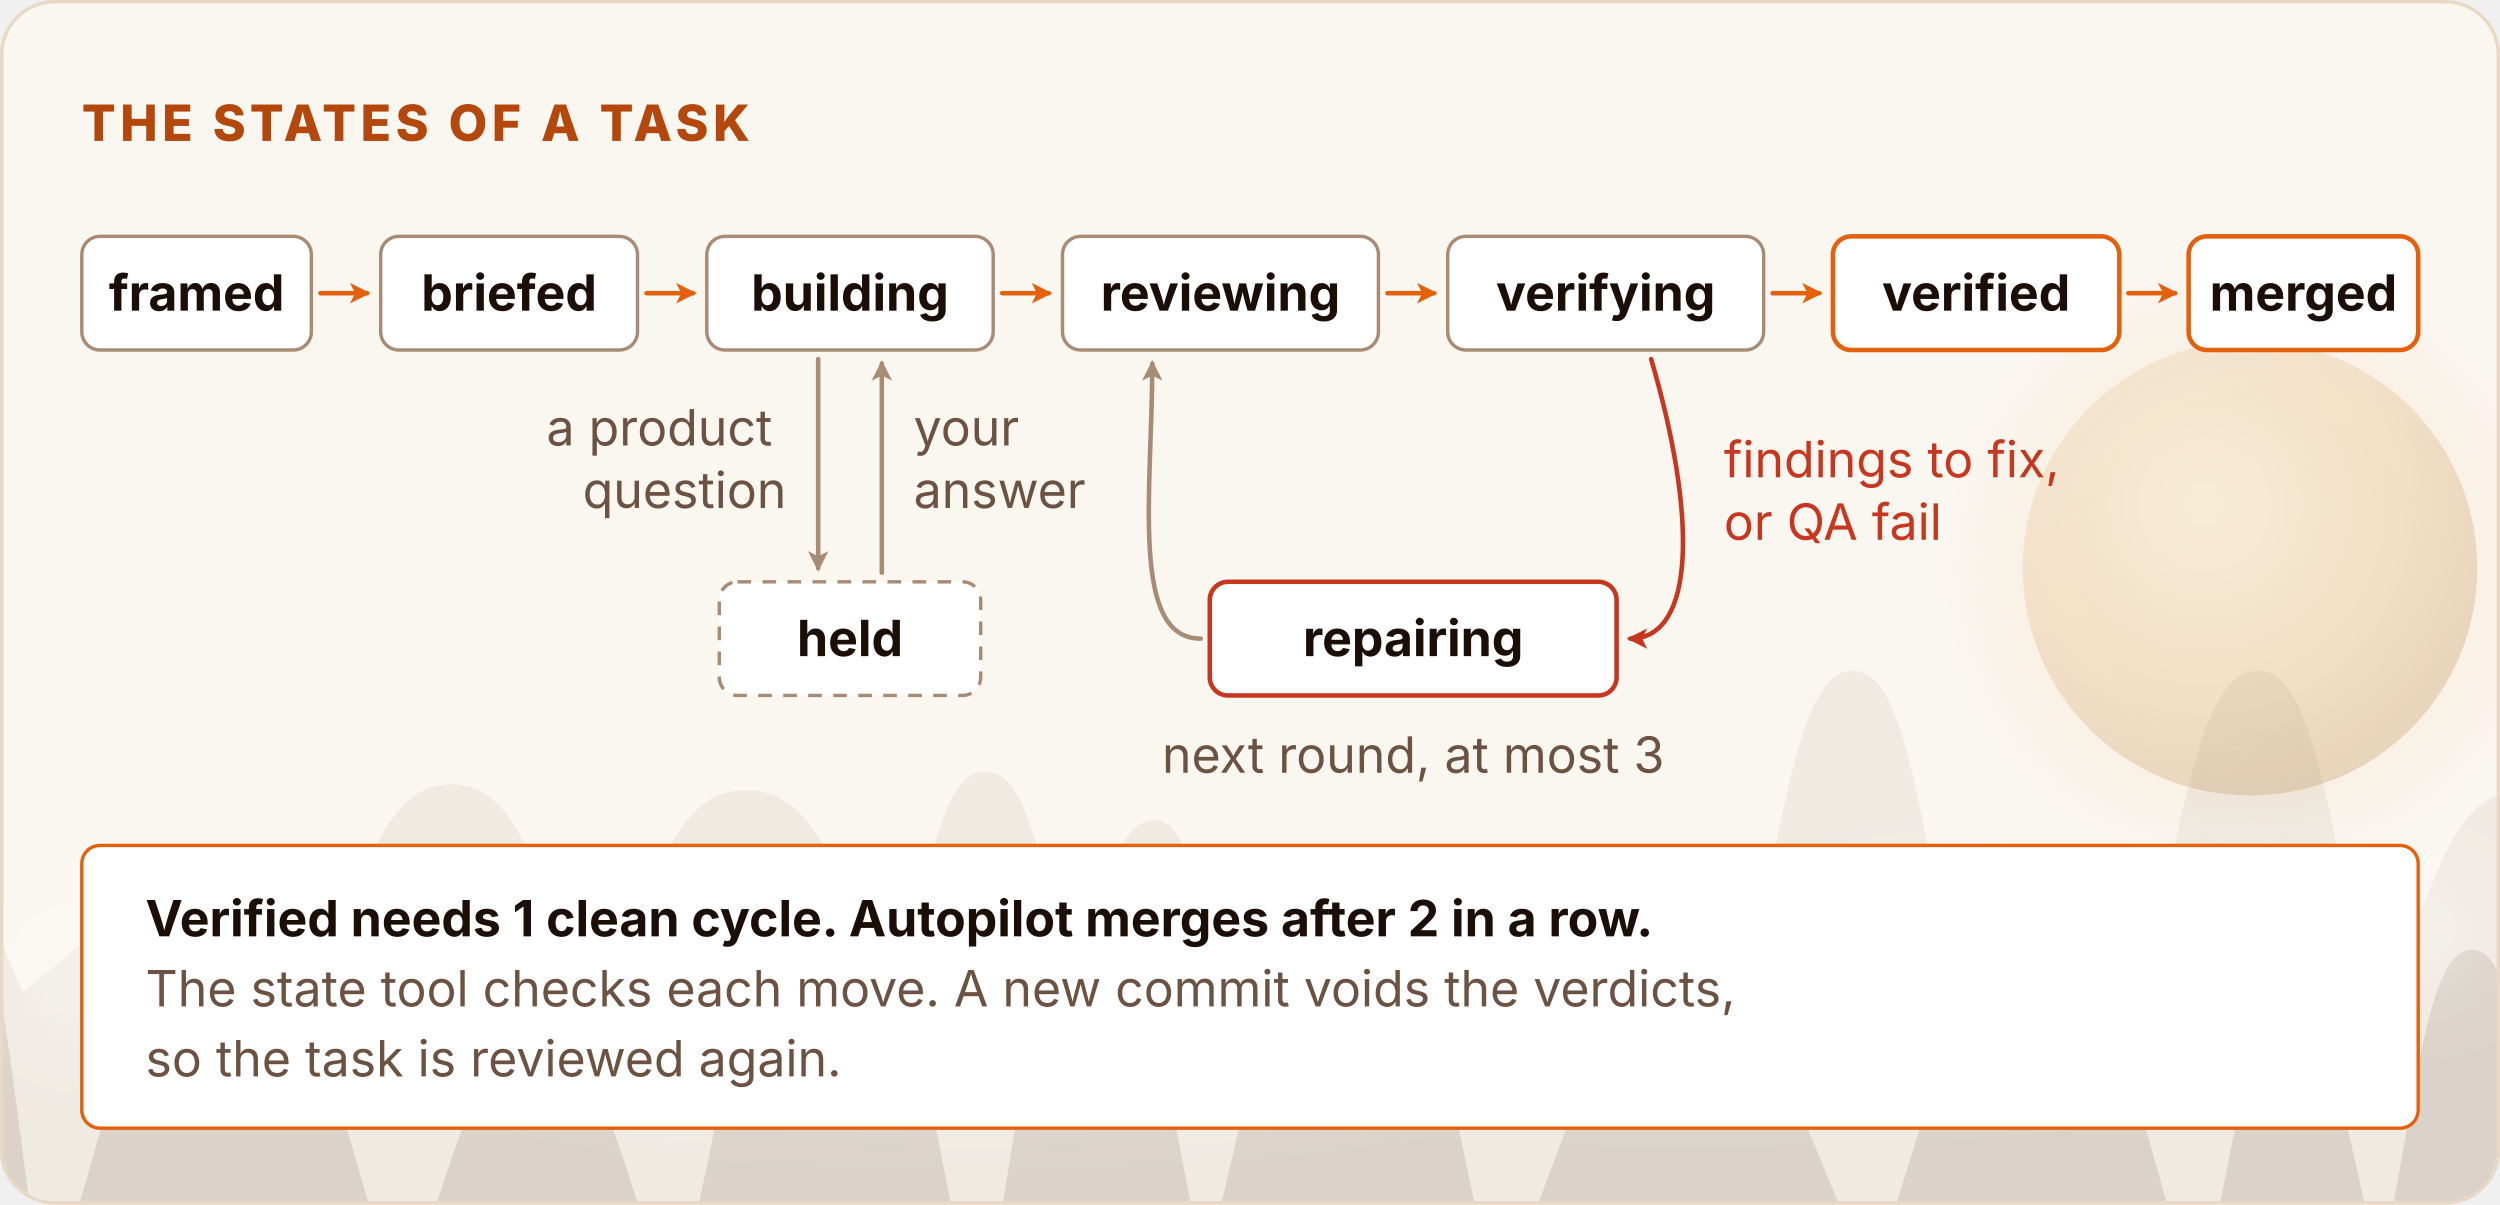
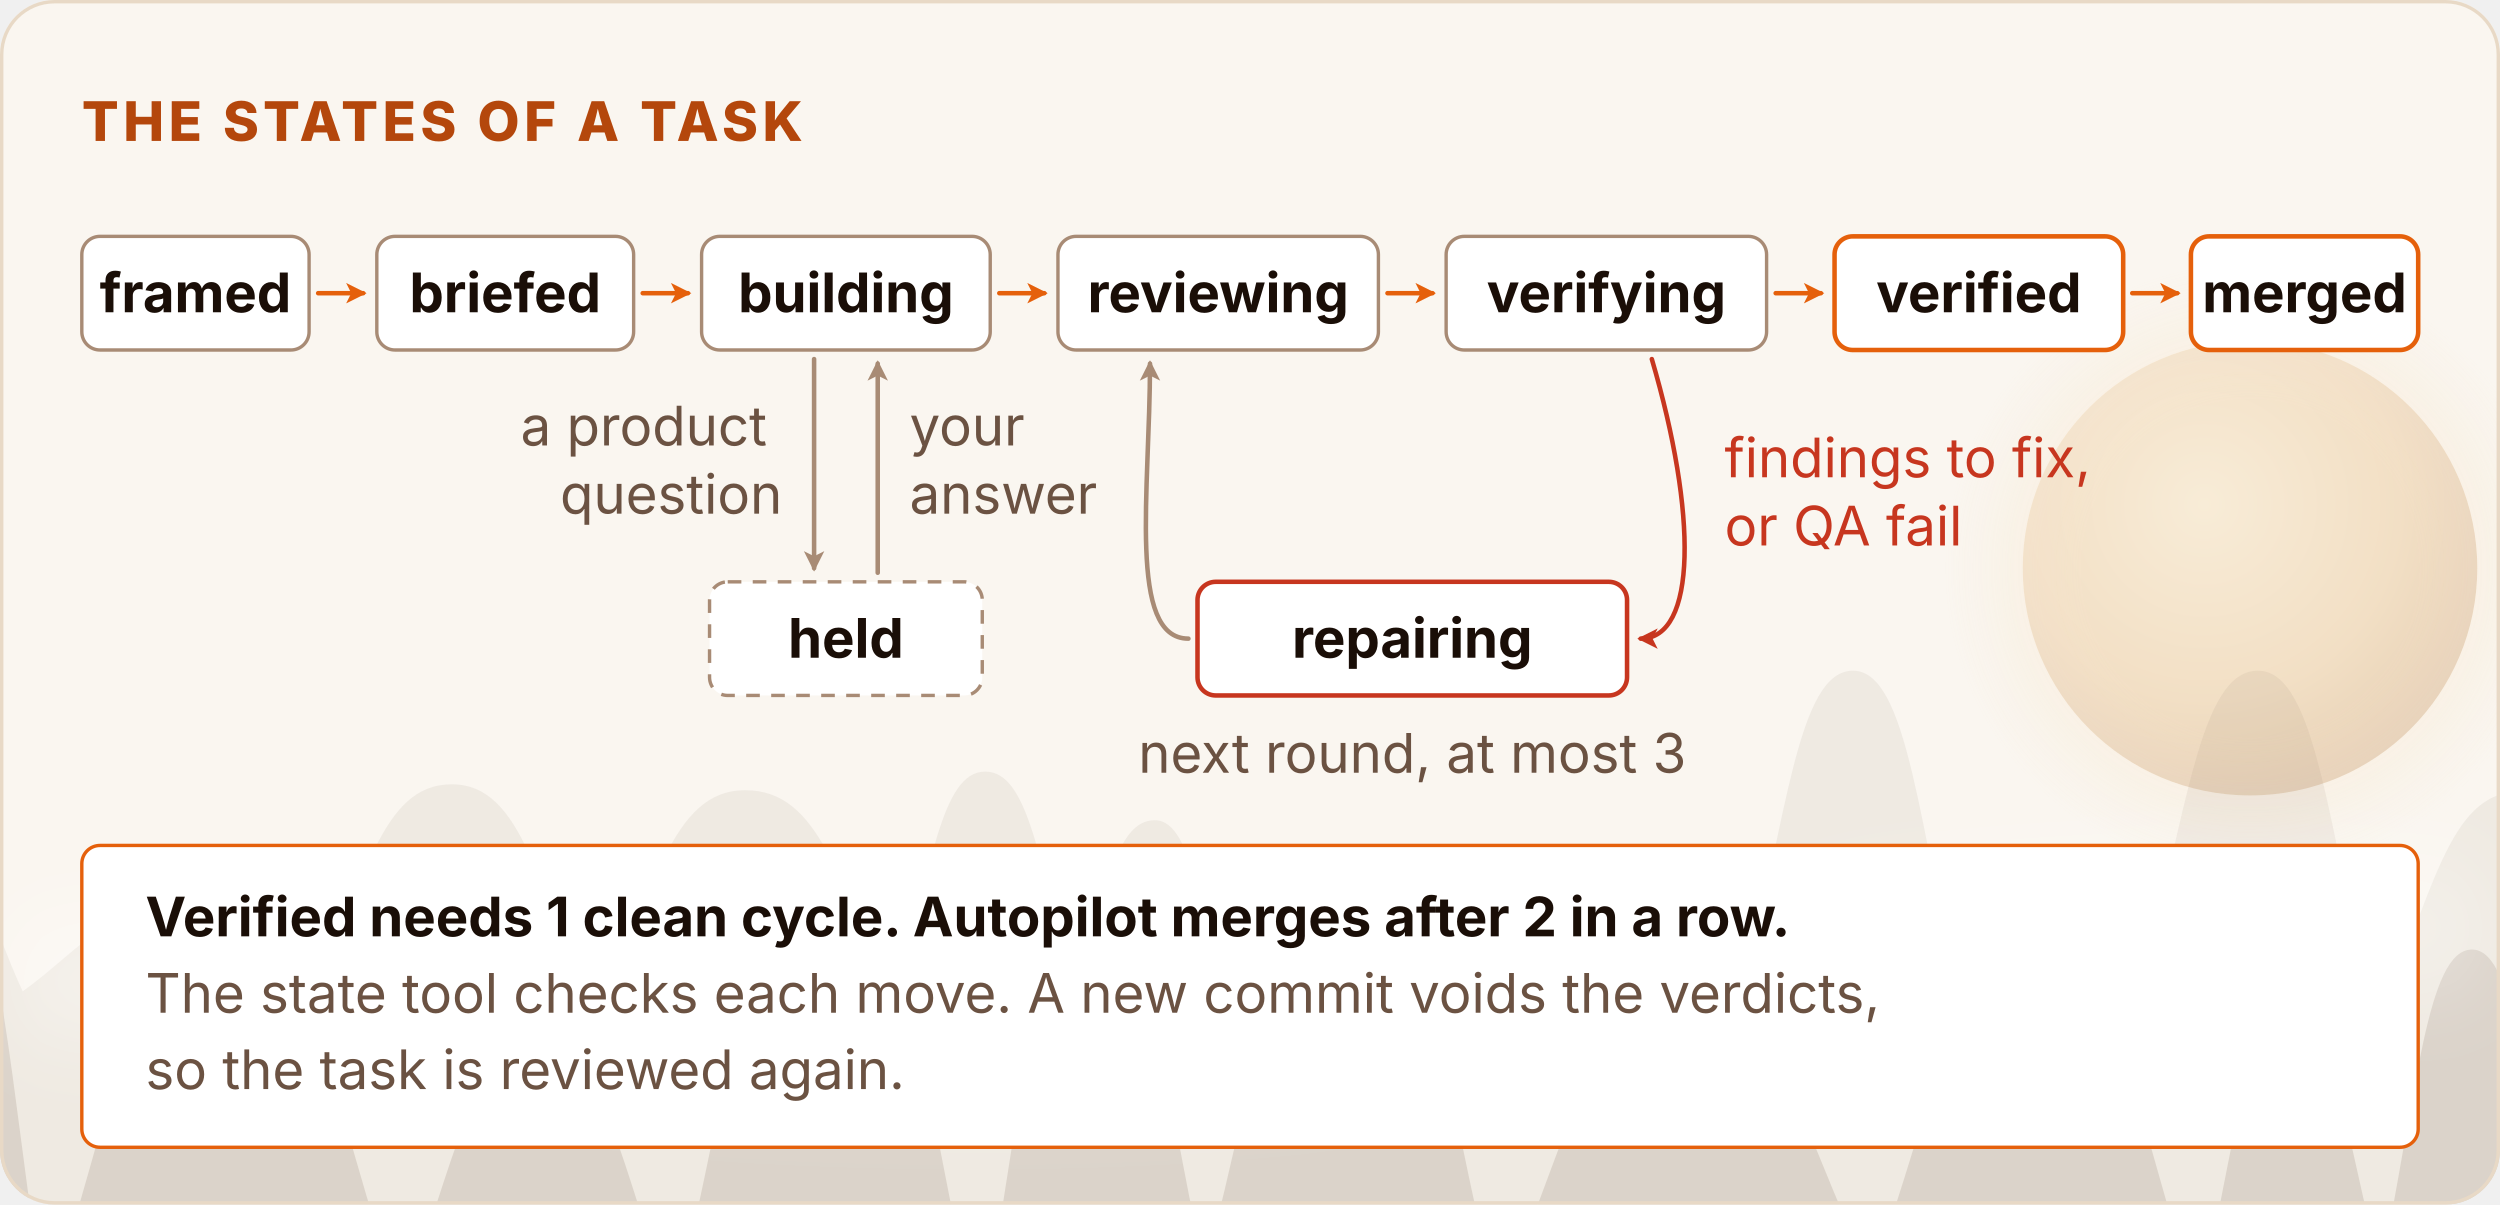
<svg xmlns="http://www.w3.org/2000/svg" viewBox="0 0 1100 530" width="1100" height="530" role="img" aria-label="A task's life: framed, briefed, building, reviewing, verifying, verified, merged. A product question holds the task until your answer. Findings or a QA failure send it to repairing, then to review again, at most 3 rounds. Verified needs one clean cycle; autopilot merges after two.">
  <style>.pulse{animation:pulse 5s ease-in-out infinite}@keyframes pulse{50%{opacity:.55}}@media (prefers-reduced-motion:reduce){.pulse{animation:none}}</style>
  <defs>
    <linearGradient id="lifecycle-l-sky" x1="0" y1="0" x2="0" y2="1">
      <stop offset="0" stop-color="#080605" />
      <stop offset="0.45" stop-color="#1B120C" />
      <stop offset="0.72" stop-color="#22160E" />
      <stop offset="1" stop-color="#0A0706" />
    </linearGradient>
    <radialGradient id="lifecycle-l-haze">
      <stop offset="0" stop-color="#FF8A2A" stop-opacity="0.6" />
      <stop offset="0.5" stop-color="#FF6A0F" stop-opacity="0.2" />
      <stop offset="1" stop-color="#FF6A0F" stop-opacity="0" />
    </radialGradient>
    <radialGradient id="lifecycle-l-moonglow">
      <stop offset="0.55" stop-color="#F2CD96" stop-opacity="0.5" />
      <stop offset="1" stop-color="#F2CD96" stop-opacity="0" />
    </radialGradient>
    <radialGradient id="lifecycle-l-moon" cx="0.4" cy="0.36" r="0.72">
      <stop offset="0" stop-color="#F8E7C6" />
      <stop offset="0.6" stop-color="#E4BC88" />
      <stop offset="1" stop-color="#B8844F" />
    </radialGradient>
    <radialGradient id="lifecycle-l-iris" cx="0.51" cy="0.52" r="0.56">
      <stop offset="0" stop-color="#FFF4C2" />
      <stop offset="0.16" stop-color="#FFD54A" />
      <stop offset="0.4" stop-color="#FDB022" />
      <stop offset="0.66" stop-color="#EE7A0C" />
      <stop offset="0.86" stop-color="#A83E08" />
      <stop offset="1" stop-color="#4A1803" />
    </radialGradient>
    <linearGradient id="lifecycle-l-lid" x1="0" y1="0.34" x2="0" y2="0.96">
      <stop offset="0" stop-color="#000" stop-opacity="0.85" />
      <stop offset="1" stop-color="#000" stop-opacity="0" />
    </linearGradient>
    <linearGradient id="lifecycle-l-markR" x1="0" y1="0.5" x2="1" y2="0.3">
      <stop offset="0" stop-color="#B83A0A" />
      <stop offset="0.55" stop-color="#FF6A0F" />
      <stop offset="1" stop-color="#FFB050" />
    </linearGradient>
    <linearGradient id="lifecycle-l-markL" x1="1" y1="0.5" x2="0" y2="0.3">
      <stop offset="0" stop-color="#B83A0A" />
      <stop offset="0.55" stop-color="#FF6A0F" />
      <stop offset="1" stop-color="#FFB050" />
    </linearGradient>
    <linearGradient id="lifecycle-l-skin" x1="0" y1="0" x2="0" y2="1">
      <stop offset="0" stop-color="#040202" />
      <stop offset="0.32" stop-color="#1A110B" />
      <stop offset="0.6" stop-color="#33231A" />
      <stop offset="0.86" stop-color="#2C1E14" />
      <stop offset="1" stop-color="#3A2618" />
    </linearGradient>
    <linearGradient id="lifecycle-l-robe" x1="0" y1="0" x2="0" y2="1">
      <stop offset="0" stop-color="#2B2018" />
      <stop offset="1" stop-color="#100B08" />
    </linearGradient>
    <linearGradient id="lifecycle-l-bust" x1="0" y1="0" x2="0" y2="1">
      <stop offset="0" stop-color="#2B2018" />
      <stop offset="1" stop-color="#0A0604" />
    </linearGradient>
    <linearGradient id="lifecycle-l-hood" x1="0" y1="0" x2="0" y2="1">
      <stop offset="0" stop-color="#382A1F" />
      <stop offset="1" stop-color="#18120D" />
    </linearGradient>
    <linearGradient id="lifecycle-l-rock" x1="0" y1="0" x2="0" y2="1">
      <stop offset="0" stop-color="#33271D" />
      <stop offset="1" stop-color="#0D0907" />
    </linearGradient>
    <radialGradient id="lifecycle-l-disc" cx="0.5" cy="0.42" r="0.62">
      <stop offset="0" stop-color="#3B2B1E" />
      <stop offset="1" stop-color="#100B08" />
    </radialGradient>
    <radialGradient id="lifecycle-l-orb" cx="0.4" cy="0.38" r="0.65">
      <stop offset="0" stop-color="#FFF6D0" />
      <stop offset="0.45" stop-color="#FFC93C" />
      <stop offset="1" stop-color="#FF6A0F" />
    </radialGradient>
    <linearGradient id="lifecycle-l-fall" x1="0" y1="0" x2="0" y2="1">
      <stop offset="0" stop-color="#F4E6CC" stop-opacity="0.95" />
      <stop offset="1" stop-color="#F4E6CC" stop-opacity="0" />
    </linearGradient>
    <linearGradient id="lifecycle-l-word" x1="0" y1="0" x2="0" y2="1">
      <stop offset="0.2" stop-color="#FFF8EC" />
      <stop offset="0.5" stop-color="#FFD27A" />
      <stop offset="0.72" stop-color="#FF8A2A" />
      <stop offset="0.9" stop-color="#E2470A" />
    </linearGradient>
    <linearGradient id="lifecycle-l-chief" x1="0" y1="0" x2="0" y2="1">
      <stop offset="0" stop-color="#FFA040" />
      <stop offset="1" stop-color="#F05A0A" />
    </linearGradient>
    <filter id="lifecycle-l-wordglow" x="-10%" y="-20%" width="120%" height="140%">
      <feGaussianBlur in="SourceAlpha" stdDeviation="10" result="b" />
      <feFlood flood-color="#FF6A0F" flood-opacity="0.7" />
      <feComposite in2="b" operator="in" result="g" />
      <feMerge>
        <feMergeNode in="g" />
        <feMergeNode in="SourceGraphic" />
      </feMerge>
    </filter>
    <filter id="lifecycle-l-glow" x="-50%" y="-50%" width="200%" height="200%">
      <feGaussianBlur in="SourceGraphic" stdDeviation="2.6" result="b" />
      <feMerge>
        <feMergeNode in="b" />
        <feMergeNode in="SourceGraphic" />
      </feMerge>
    </filter>
    <filter id="lifecycle-l-blur" x="-50%" y="-50%" width="200%" height="200%">
      <feGaussianBlur stdDeviation="14" />
    </filter>
    <filter id="lifecycle-l-mist" x="-30%" y="-200%" width="160%" height="500%">
      <feGaussianBlur stdDeviation="20" />
    </filter>
    <marker id="lifecycle-l-hot" viewBox="0 0 12 12" refX="10" refY="6" markerWidth="9" markerHeight="9" markerUnits="userSpaceOnUse" orient="auto-start-reverse">
      <path d="M0 0 L12 6 L0 12 L3 6 z" fill="#E5600B" />
    </marker>
    <marker id="lifecycle-l-muted" viewBox="0 0 12 12" refX="10" refY="6" markerWidth="9" markerHeight="9" markerUnits="userSpaceOnUse" orient="auto-start-reverse">
      <path d="M0 0 L12 6 L0 12 L3 6 z" fill="#A88B75" />
    </marker>
    <marker id="lifecycle-l-bad" viewBox="0 0 12 12" refX="10" refY="6" markerWidth="9" markerHeight="9" markerUnits="userSpaceOnUse" orient="auto-start-reverse">
      <path d="M0 0 L12 6 L0 12 L3 6 z" fill="#C7361F" />
    </marker>
    <marker id="lifecycle-l-loop" viewBox="0 0 12 12" refX="10" refY="6" markerWidth="9" markerHeight="9" markerUnits="userSpaceOnUse" orient="auto-start-reverse">
      <path d="M0 0 L12 6 L0 12 L3 6 z" fill="#B4470C" />
    </marker>
    <clipPath id="lifecycle-l-frame">
      <rect width="1100" height="530" rx="24" />
    </clipPath>
  </defs>
  <g clip-path="url(#lifecycle-l-frame)">
    <rect width="1100" height="530" rx="24" fill="#FAF6F0" />
    <circle cx="990" cy="250" r="134.4" fill="url(#lifecycle-l-moonglow)" opacity="0.4" />
    <circle cx="990" cy="250" r="100" fill="url(#lifecycle-l-moon)" opacity="0.3" />
    <path d="M-60 530 L-60 470 C-46 421.4 -42.5 381.7 -25 381.7 C-7.5 381.7 -4 406.2 10 436.2 C35.2 418 41.5 403.2 72.9 403.2 C104.4 403.2 110.6 420.2 135.8 441.1 C161 388.3 167.3 345.1 198.8 345.1 C230.3 345.1 236.6 391.4 261.8 448.1 C288.2 392.8 294.9 347.7 327.9 347.7 C361 347.7 367.6 387.8 394.1 436.8 C409.8 383.3 413.8 339.5 433.5 339.5 C453.2 339.5 457.1 381.9 472.9 433.6 C487 393.6 490.5 360.9 508.1 360.9 C525.7 360.9 529.2 407.6 543.3 464.8 C564.5 425.6 569.8 393.6 596.4 393.6 C623 393.6 628.3 426.3 649.5 466.1 C673 434.4 678.8 408.5 708.2 408.5 C737.5 408.5 743.3 421.5 766.8 437.3 C786.2 359.1 791 295.1 815.3 295.1 C839.5 295.1 844.3 363.6 863.7 447.5 C879.4 422.1 883.3 401.4 902.8 401.4 C922.3 401.4 926.3 415.7 941.9 433.2 C962.5 357.2 967.7 295.1 993.5 295.1 C1019.4 295.1 1024.5 365.5 1045.2 451.5 C1070.5 394.8 1076.8 348.4 1108.4 348.4 C1140 348.4 1146.4 392.7 1171.7 446.8 L1171.7 530 Z" fill="#8C7867" opacity="0.1" />
    <path d="M-60 530 L-60 590 C-44 480.4 -40 390.8 -20 390.8 C0 390.8 4 475.2 20 578.3 C51.3 484.9 59.2 408.5 98.3 408.5 C137.4 408.5 145.2 483.2 176.5 574.6 C200.6 512 206.6 460.9 236.6 460.9 C266.6 460.9 272.7 513.2 296.7 577.1 C323.6 467.3 330.3 377.5 363.9 377.5 C397.5 377.5 404.2 473 431.1 589.6 C450.8 483.3 455.8 396.3 480.5 396.3 C505.2 396.3 510.2 469.4 530 558.8 C555.8 462.1 562.2 383 594.5 383 C626.7 383 633.2 469 659 574 C691.8 499.3 700.1 438.1 741.2 438.1 C782.3 438.1 790.5 493.7 823.4 561.6 C852.2 482.9 859.4 418.5 895.4 418.5 C931.4 418.5 938.6 488.8 967.4 574.7 C983.5 505 987.5 448 1007.5 448 C1027.5 448 1031.5 497.8 1047.5 558.7 C1063.6 481.2 1067.6 417.8 1087.7 417.8 C1107.8 417.8 1111.8 487 1127.8 571.5 C1149.9 486.8 1155.4 417.5 1183 417.5 C1210.6 417.5 1216.1 483.5 1238.2 564.1 L1238.2 530 Z" fill="#8C7867" opacity="0.2" />
    <ellipse cx="140" cy="431.6" rx="201.8" ry="26" fill="#FFFFFF" opacity="0.4" filter="url(#lifecycle-l-mist)" />
    <ellipse cx="427.9" cy="452.6" rx="215.1" ry="26" fill="#FFFFFF" opacity="0.4" filter="url(#lifecycle-l-mist)" />
    <ellipse cx="743" cy="444.3" rx="242.7" ry="26" fill="#FFFFFF" opacity="0.3" filter="url(#lifecycle-l-mist)" />
    <ellipse cx="999.4" cy="408.3" rx="217.1" ry="26" fill="#FFFFFF" opacity="0.3" filter="url(#lifecycle-l-mist)" />
-     <text x="36" y="62" font-family="-apple-system, BlinkMacSystemFont, 'Segoe UI', Inter, Helvetica, Arial, sans-serif" font-size="22" font-weight="800" fill="#B4470C" text-anchor="start" letter-spacing="2">
+     <text x="36" y="62" font-family="-apple-system, BlinkMacSystemFont, 'Segoe UI', Inter, Helvetica, Arial, sans-serif" font-size="24" font-weight="800" fill="#B4470C" text-anchor="start" letter-spacing="2">
      <tspan x="36" dy="0">THE STATES OF A TASK</tspan>
    </text>
-     <rect x="36" y="104" width="101" height="50" rx="8" fill="#FFFFFF" stroke="#A88B75" stroke-width="1.5" />
-     <text x="86.5" y="136.7" font-family="-apple-system, BlinkMacSystemFont, 'Segoe UI', Inter, Helvetica, Arial, sans-serif" font-size="22" font-weight="700" fill="#1A0E07" text-anchor="middle">
-       <tspan x="86.5" dy="0">framed</tspan>
-     </text>
-     <path d="M141 129 L 161.5 129" fill="none" stroke="#E5600B" stroke-width="2" stroke-linecap="round" stroke-linejoin="round" marker-end="url(#lifecycle-l-hot)" />
-     <rect x="167.5" y="104" width="113" height="50" rx="8" fill="#FFFFFF" stroke="#A88B75" stroke-width="1.5" />
-     <text x="224" y="136.7" font-family="-apple-system, BlinkMacSystemFont, 'Segoe UI', Inter, Helvetica, Arial, sans-serif" font-size="22" font-weight="700" fill="#1A0E07" text-anchor="middle">
-       <tspan x="224" dy="0">briefed</tspan>
-     </text>
-     <path d="M284.5 129 L 305 129" fill="none" stroke="#E5600B" stroke-width="2" stroke-linecap="round" stroke-linejoin="round" marker-end="url(#lifecycle-l-hot)" />
-     <rect x="311" y="104" width="126" height="50" rx="8" fill="#FFFFFF" stroke="#A88B75" stroke-width="1.5" />
-     <text x="374" y="136.7" font-family="-apple-system, BlinkMacSystemFont, 'Segoe UI', Inter, Helvetica, Arial, sans-serif" font-size="22" font-weight="700" fill="#1A0E07" text-anchor="middle">
-       <tspan x="374" dy="0">building</tspan>
-     </text>
-     <path d="M441 129 L 461.5 129" fill="none" stroke="#E5600B" stroke-width="2" stroke-linecap="round" stroke-linejoin="round" marker-end="url(#lifecycle-l-hot)" />
-     <rect x="467.5" y="104" width="139" height="50" rx="8" fill="#FFFFFF" stroke="#A88B75" stroke-width="1.5" />
-     <text x="537" y="136.7" font-family="-apple-system, BlinkMacSystemFont, 'Segoe UI', Inter, Helvetica, Arial, sans-serif" font-size="22" font-weight="700" fill="#1A0E07" text-anchor="middle">
-       <tspan x="537" dy="0">reviewing</tspan>
-     </text>
-     <path d="M610.5 129 L 631 129" fill="none" stroke="#E5600B" stroke-width="2" stroke-linecap="round" stroke-linejoin="round" marker-end="url(#lifecycle-l-hot)" />
-     <rect x="637" y="104" width="139" height="50" rx="8" fill="#FFFFFF" stroke="#A88B75" stroke-width="1.5" />
-     <text x="706.5" y="136.7" font-family="-apple-system, BlinkMacSystemFont, 'Segoe UI', Inter, Helvetica, Arial, sans-serif" font-size="22" font-weight="700" fill="#1A0E07" text-anchor="middle">
-       <tspan x="706.5" dy="0">verifying</tspan>
-     </text>
-     <path d="M780 129 L 800.5 129" fill="none" stroke="#E5600B" stroke-width="2" stroke-linecap="round" stroke-linejoin="round" marker-end="url(#lifecycle-l-hot)" />
-     <rect x="806.5" y="104" width="126" height="50" rx="8" fill="#FFFFFF" stroke="#E5600B" stroke-width="2" />
-     <text x="869.5" y="136.7" font-family="-apple-system, BlinkMacSystemFont, 'Segoe UI', Inter, Helvetica, Arial, sans-serif" font-size="22" font-weight="700" fill="#1A0E07" text-anchor="middle">
-       <tspan x="869.5" dy="0">verified</tspan>
-     </text>
-     <path d="M936.5 129 L 957 129" fill="none" stroke="#E5600B" stroke-width="2" stroke-linecap="round" stroke-linejoin="round" marker-end="url(#lifecycle-l-hot)" />
-     <rect x="963" y="104" width="101" height="50" rx="8" fill="#FFFFFF" stroke="#E5600B" stroke-width="2" />
-     <text x="1013.5" y="136.7" font-family="-apple-system, BlinkMacSystemFont, 'Segoe UI', Inter, Helvetica, Arial, sans-serif" font-size="22" font-weight="700" fill="#1A0E07" text-anchor="middle">
-       <tspan x="1013.5" dy="0">merged</tspan>
-     </text>
-     <path d="M360 158 L 360 250" fill="none" stroke="#A88B75" stroke-width="2" stroke-linecap="round" stroke-linejoin="round" marker-end="url(#lifecycle-l-muted)" />
-     <path d="M388 252 L 388 160" fill="none" stroke="#A88B75" stroke-width="2" stroke-linecap="round" stroke-linejoin="round" marker-end="url(#lifecycle-l-muted)" />
-     <text x="346" y="196" font-family="-apple-system, BlinkMacSystemFont, 'Segoe UI', Inter, Helvetica, Arial, sans-serif" font-size="22" font-weight="400" fill="#6B5242" text-anchor="end">
-       <tspan x="346" dy="0">a product</tspan>
-       <tspan x="346" dy="27.5">question</tspan>
-     </text>
-     <text x="402" y="196" font-family="-apple-system, BlinkMacSystemFont, 'Segoe UI', Inter, Helvetica, Arial, sans-serif" font-size="22" font-weight="400" fill="#6B5242" text-anchor="start">
-       <tspan x="402" dy="0">your</tspan>
-       <tspan x="402" dy="27.5">answer</tspan>
-     </text>
-     <rect x="316.5" y="256" width="115" height="50" rx="8" fill="#FFFFFF" stroke="#A88B75" stroke-width="1.5" stroke-dasharray="6 5" />
-     <text x="374" y="288.7" font-family="-apple-system, BlinkMacSystemFont, 'Segoe UI', Inter, Helvetica, Arial, sans-serif" font-size="22" font-weight="700" fill="#1A0E07" text-anchor="middle">
-       <tspan x="374" dy="0">held</tspan>
-     </text>
-     <path d="M726.5 158 C 746.5 226, 746.5 281, 717.3 281" fill="none" stroke="#C7361F" stroke-width="2" stroke-linecap="round" stroke-linejoin="round" marker-end="url(#lifecycle-l-bad)" />
-     <text x="758.5" y="210" font-family="-apple-system, BlinkMacSystemFont, 'Segoe UI', Inter, Helvetica, Arial, sans-serif" font-size="22" font-weight="400" fill="#C7361F" text-anchor="start">
-       <tspan x="758.5" dy="0">findings to fix,</tspan>
-       <tspan x="758.5" dy="27.5">or QA fail</tspan>
-     </text>
-     <path d="M528.3 281 C 497 281, 507 216, 507 160" fill="none" stroke="#A88B75" stroke-width="2" stroke-linecap="round" stroke-linejoin="round" marker-end="url(#lifecycle-l-muted)" />
-     <rect x="532.3" y="256" width="179" height="50" rx="8" fill="#FFFFFF" stroke="#C7361F" stroke-width="2" />
-     <text x="621.8" y="288.7" font-family="-apple-system, BlinkMacSystemFont, 'Segoe UI', Inter, Helvetica, Arial, sans-serif" font-size="22" font-weight="700" fill="#1A0E07" text-anchor="middle">
-       <tspan x="621.8" dy="0">repairing</tspan>
-     </text>
-     <text x="621.8" y="340" font-family="-apple-system, BlinkMacSystemFont, 'Segoe UI', Inter, Helvetica, Arial, sans-serif" font-size="22" font-weight="400" fill="#6B5242" text-anchor="middle">
-       <tspan x="621.8" dy="0">next round, at most 3</tspan>
-     </text>
-     <rect x="36" y="372" width="1028" height="124.4" rx="8" fill="#FFFFFF" stroke="#E5600B" stroke-width="1.5" />
-     <text x="64" y="412" font-family="-apple-system, BlinkMacSystemFont, 'Segoe UI', Inter, Helvetica, Arial, sans-serif" font-size="22" font-weight="700" fill="#1A0E07" text-anchor="start">
+     <rect x="36" y="104" width="100" height="50" rx="8" fill="#FFFFFF" stroke="#A88B75" stroke-width="1.5" />
+     <text x="86" y="137.4" font-family="-apple-system, BlinkMacSystemFont, 'Segoe UI', Inter, Helvetica, Arial, sans-serif" font-size="24" font-weight="700" fill="#1A0E07" text-anchor="middle">
+       <tspan x="86" dy="0">framed</tspan>
+     </text>
+     <path d="M140 129 L 159.8 129" fill="none" stroke="#E5600B" stroke-width="2" stroke-linecap="round" stroke-linejoin="round" marker-end="url(#lifecycle-l-hot)" />
+     <rect x="165.8" y="104" width="113" height="50" rx="8" fill="#FFFFFF" stroke="#A88B75" stroke-width="1.5" />
+     <text x="222.3" y="137.4" font-family="-apple-system, BlinkMacSystemFont, 'Segoe UI', Inter, Helvetica, Arial, sans-serif" font-size="24" font-weight="700" fill="#1A0E07" text-anchor="middle">
+       <tspan x="222.3" dy="0">briefed</tspan>
+     </text>
+     <path d="M282.8 129 L 302.7 129" fill="none" stroke="#E5600B" stroke-width="2" stroke-linecap="round" stroke-linejoin="round" marker-end="url(#lifecycle-l-hot)" />
+     <rect x="308.7" y="104" width="127" height="50" rx="8" fill="#FFFFFF" stroke="#A88B75" stroke-width="1.5" />
+     <text x="372.2" y="137.4" font-family="-apple-system, BlinkMacSystemFont, 'Segoe UI', Inter, Helvetica, Arial, sans-serif" font-size="24" font-weight="700" fill="#1A0E07" text-anchor="middle">
+       <tspan x="372.2" dy="0">building</tspan>
+     </text>
+     <path d="M439.7 129 L 459.5 129" fill="none" stroke="#E5600B" stroke-width="2" stroke-linecap="round" stroke-linejoin="round" marker-end="url(#lifecycle-l-hot)" />
+     <rect x="465.5" y="104" width="141" height="50" rx="8" fill="#FFFFFF" stroke="#A88B75" stroke-width="1.5" />
+     <text x="536" y="137.4" font-family="-apple-system, BlinkMacSystemFont, 'Segoe UI', Inter, Helvetica, Arial, sans-serif" font-size="24" font-weight="700" fill="#1A0E07" text-anchor="middle">
+       <tspan x="536" dy="0">reviewing</tspan>
+     </text>
+     <path d="M610.5 129 L 630.3 129" fill="none" stroke="#E5600B" stroke-width="2" stroke-linecap="round" stroke-linejoin="round" marker-end="url(#lifecycle-l-hot)" />
+     <rect x="636.3" y="104" width="141" height="50" rx="8" fill="#FFFFFF" stroke="#A88B75" stroke-width="1.5" />
+     <text x="706.8" y="137.4" font-family="-apple-system, BlinkMacSystemFont, 'Segoe UI', Inter, Helvetica, Arial, sans-serif" font-size="24" font-weight="700" fill="#1A0E07" text-anchor="middle">
+       <tspan x="706.8" dy="0">verifying</tspan>
+     </text>
+     <path d="M781.3 129 L 801.2 129" fill="none" stroke="#E5600B" stroke-width="2" stroke-linecap="round" stroke-linejoin="round" marker-end="url(#lifecycle-l-hot)" />
+     <rect x="807.2" y="104" width="127" height="50" rx="8" fill="#FFFFFF" stroke="#E5600B" stroke-width="2" />
+     <text x="870.7" y="137.4" font-family="-apple-system, BlinkMacSystemFont, 'Segoe UI', Inter, Helvetica, Arial, sans-serif" font-size="24" font-weight="700" fill="#1A0E07" text-anchor="middle">
+       <tspan x="870.7" dy="0">verified</tspan>
+     </text>
+     <path d="M938.2 129 L 958 129" fill="none" stroke="#E5600B" stroke-width="2" stroke-linecap="round" stroke-linejoin="round" marker-end="url(#lifecycle-l-hot)" />
+     <rect x="964" y="104" width="100" height="50" rx="8" fill="#FFFFFF" stroke="#E5600B" stroke-width="2" />
+     <text x="1014" y="137.4" font-family="-apple-system, BlinkMacSystemFont, 'Segoe UI', Inter, Helvetica, Arial, sans-serif" font-size="24" font-weight="700" fill="#1A0E07" text-anchor="middle">
+       <tspan x="1014" dy="0">merged</tspan>
+     </text>
+     <path d="M358.2 158 L 358.2 250" fill="none" stroke="#A88B75" stroke-width="2" stroke-linecap="round" stroke-linejoin="round" marker-end="url(#lifecycle-l-muted)" />
+     <path d="M386.2 252 L 386.2 160" fill="none" stroke="#A88B75" stroke-width="2" stroke-linecap="round" stroke-linejoin="round" marker-end="url(#lifecycle-l-muted)" />
+     <text x="344.2" y="196" font-family="-apple-system, BlinkMacSystemFont, 'Segoe UI', Inter, Helvetica, Arial, sans-serif" font-size="24" font-weight="400" fill="#6B5242" text-anchor="end">
+       <tspan x="344.2" dy="0">a product</tspan>
+       <tspan x="344.2" dy="30">question</tspan>
+     </text>
+     <text x="400.2" y="196" font-family="-apple-system, BlinkMacSystemFont, 'Segoe UI', Inter, Helvetica, Arial, sans-serif" font-size="24" font-weight="400" fill="#6B5242" text-anchor="start">
+       <tspan x="400.2" dy="0">your</tspan>
+       <tspan x="400.2" dy="30">answer</tspan>
+     </text>
+     <rect x="312.2" y="256" width="120" height="50" rx="8" fill="#FFFFFF" stroke="#A88B75" stroke-width="1.5" stroke-dasharray="6 5" />
+     <text x="372.2" y="289.4" font-family="-apple-system, BlinkMacSystemFont, 'Segoe UI', Inter, Helvetica, Arial, sans-serif" font-size="24" font-weight="700" fill="#1A0E07" text-anchor="middle">
+       <tspan x="372.2" dy="0">held</tspan>
+     </text>
+     <path d="M726.8 158 C 746.8 226, 746.8 281, 721.9 281" fill="none" stroke="#C7361F" stroke-width="2" stroke-linecap="round" stroke-linejoin="round" marker-end="url(#lifecycle-l-bad)" />
+     <text x="758.8" y="210" font-family="-apple-system, BlinkMacSystemFont, 'Segoe UI', Inter, Helvetica, Arial, sans-serif" font-size="24" font-weight="400" fill="#C7361F" text-anchor="start">
+       <tspan x="758.8" dy="0">findings to fix,</tspan>
+       <tspan x="758.8" dy="30">or QA fail</tspan>
+     </text>
+     <path d="M522.9 281 C 496 281, 506 216, 506 160" fill="none" stroke="#A88B75" stroke-width="2" stroke-linecap="round" stroke-linejoin="round" marker-end="url(#lifecycle-l-muted)" />
+     <rect x="526.9" y="256" width="189" height="50" rx="8" fill="#FFFFFF" stroke="#C7361F" stroke-width="2" />
+     <text x="621.4" y="289.4" font-family="-apple-system, BlinkMacSystemFont, 'Segoe UI', Inter, Helvetica, Arial, sans-serif" font-size="24" font-weight="700" fill="#1A0E07" text-anchor="middle">
+       <tspan x="621.4" dy="0">repairing</tspan>
+     </text>
+     <text x="621.4" y="340" font-family="-apple-system, BlinkMacSystemFont, 'Segoe UI', Inter, Helvetica, Arial, sans-serif" font-size="24" font-weight="400" fill="#6B5242" text-anchor="middle">
+       <tspan x="621.4" dy="0">next round, at most 3</tspan>
+     </text>
+     <rect x="36" y="372" width="1028" height="132.8" rx="8" fill="#FFFFFF" stroke="#E5600B" stroke-width="1.5" />
+     <text x="64" y="412" font-family="-apple-system, BlinkMacSystemFont, 'Segoe UI', Inter, Helvetica, Arial, sans-serif" font-size="24" font-weight="700" fill="#1A0E07" text-anchor="start">
      <tspan x="64" dy="0">Verified needs 1 clean cycle. Autopilot merges after 2 in a row.</tspan>
    </text>
-     <text x="64" y="442.8" font-family="-apple-system, BlinkMacSystemFont, 'Segoe UI', Inter, Helvetica, Arial, sans-serif" font-size="22" font-weight="400" fill="#6B5242" text-anchor="start">
+     <text x="64" y="445.6" font-family="-apple-system, BlinkMacSystemFont, 'Segoe UI', Inter, Helvetica, Arial, sans-serif" font-size="24" font-weight="400" fill="#6B5242" text-anchor="start">
      <tspan x="64" dy="0">The state tool checks each move. A new commit voids the verdicts,</tspan>
-       <tspan x="64" dy="30.8">so the task is reviewed again.</tspan>
+       <tspan x="64" dy="33.6">so the task is reviewed again.</tspan>
    </text>
  </g>
  <rect x="0.75" y="0.75" width="1098.5" height="528.5" rx="23.25" fill="none" stroke="#E8D9C6" stroke-width="1.5" />
</svg>
